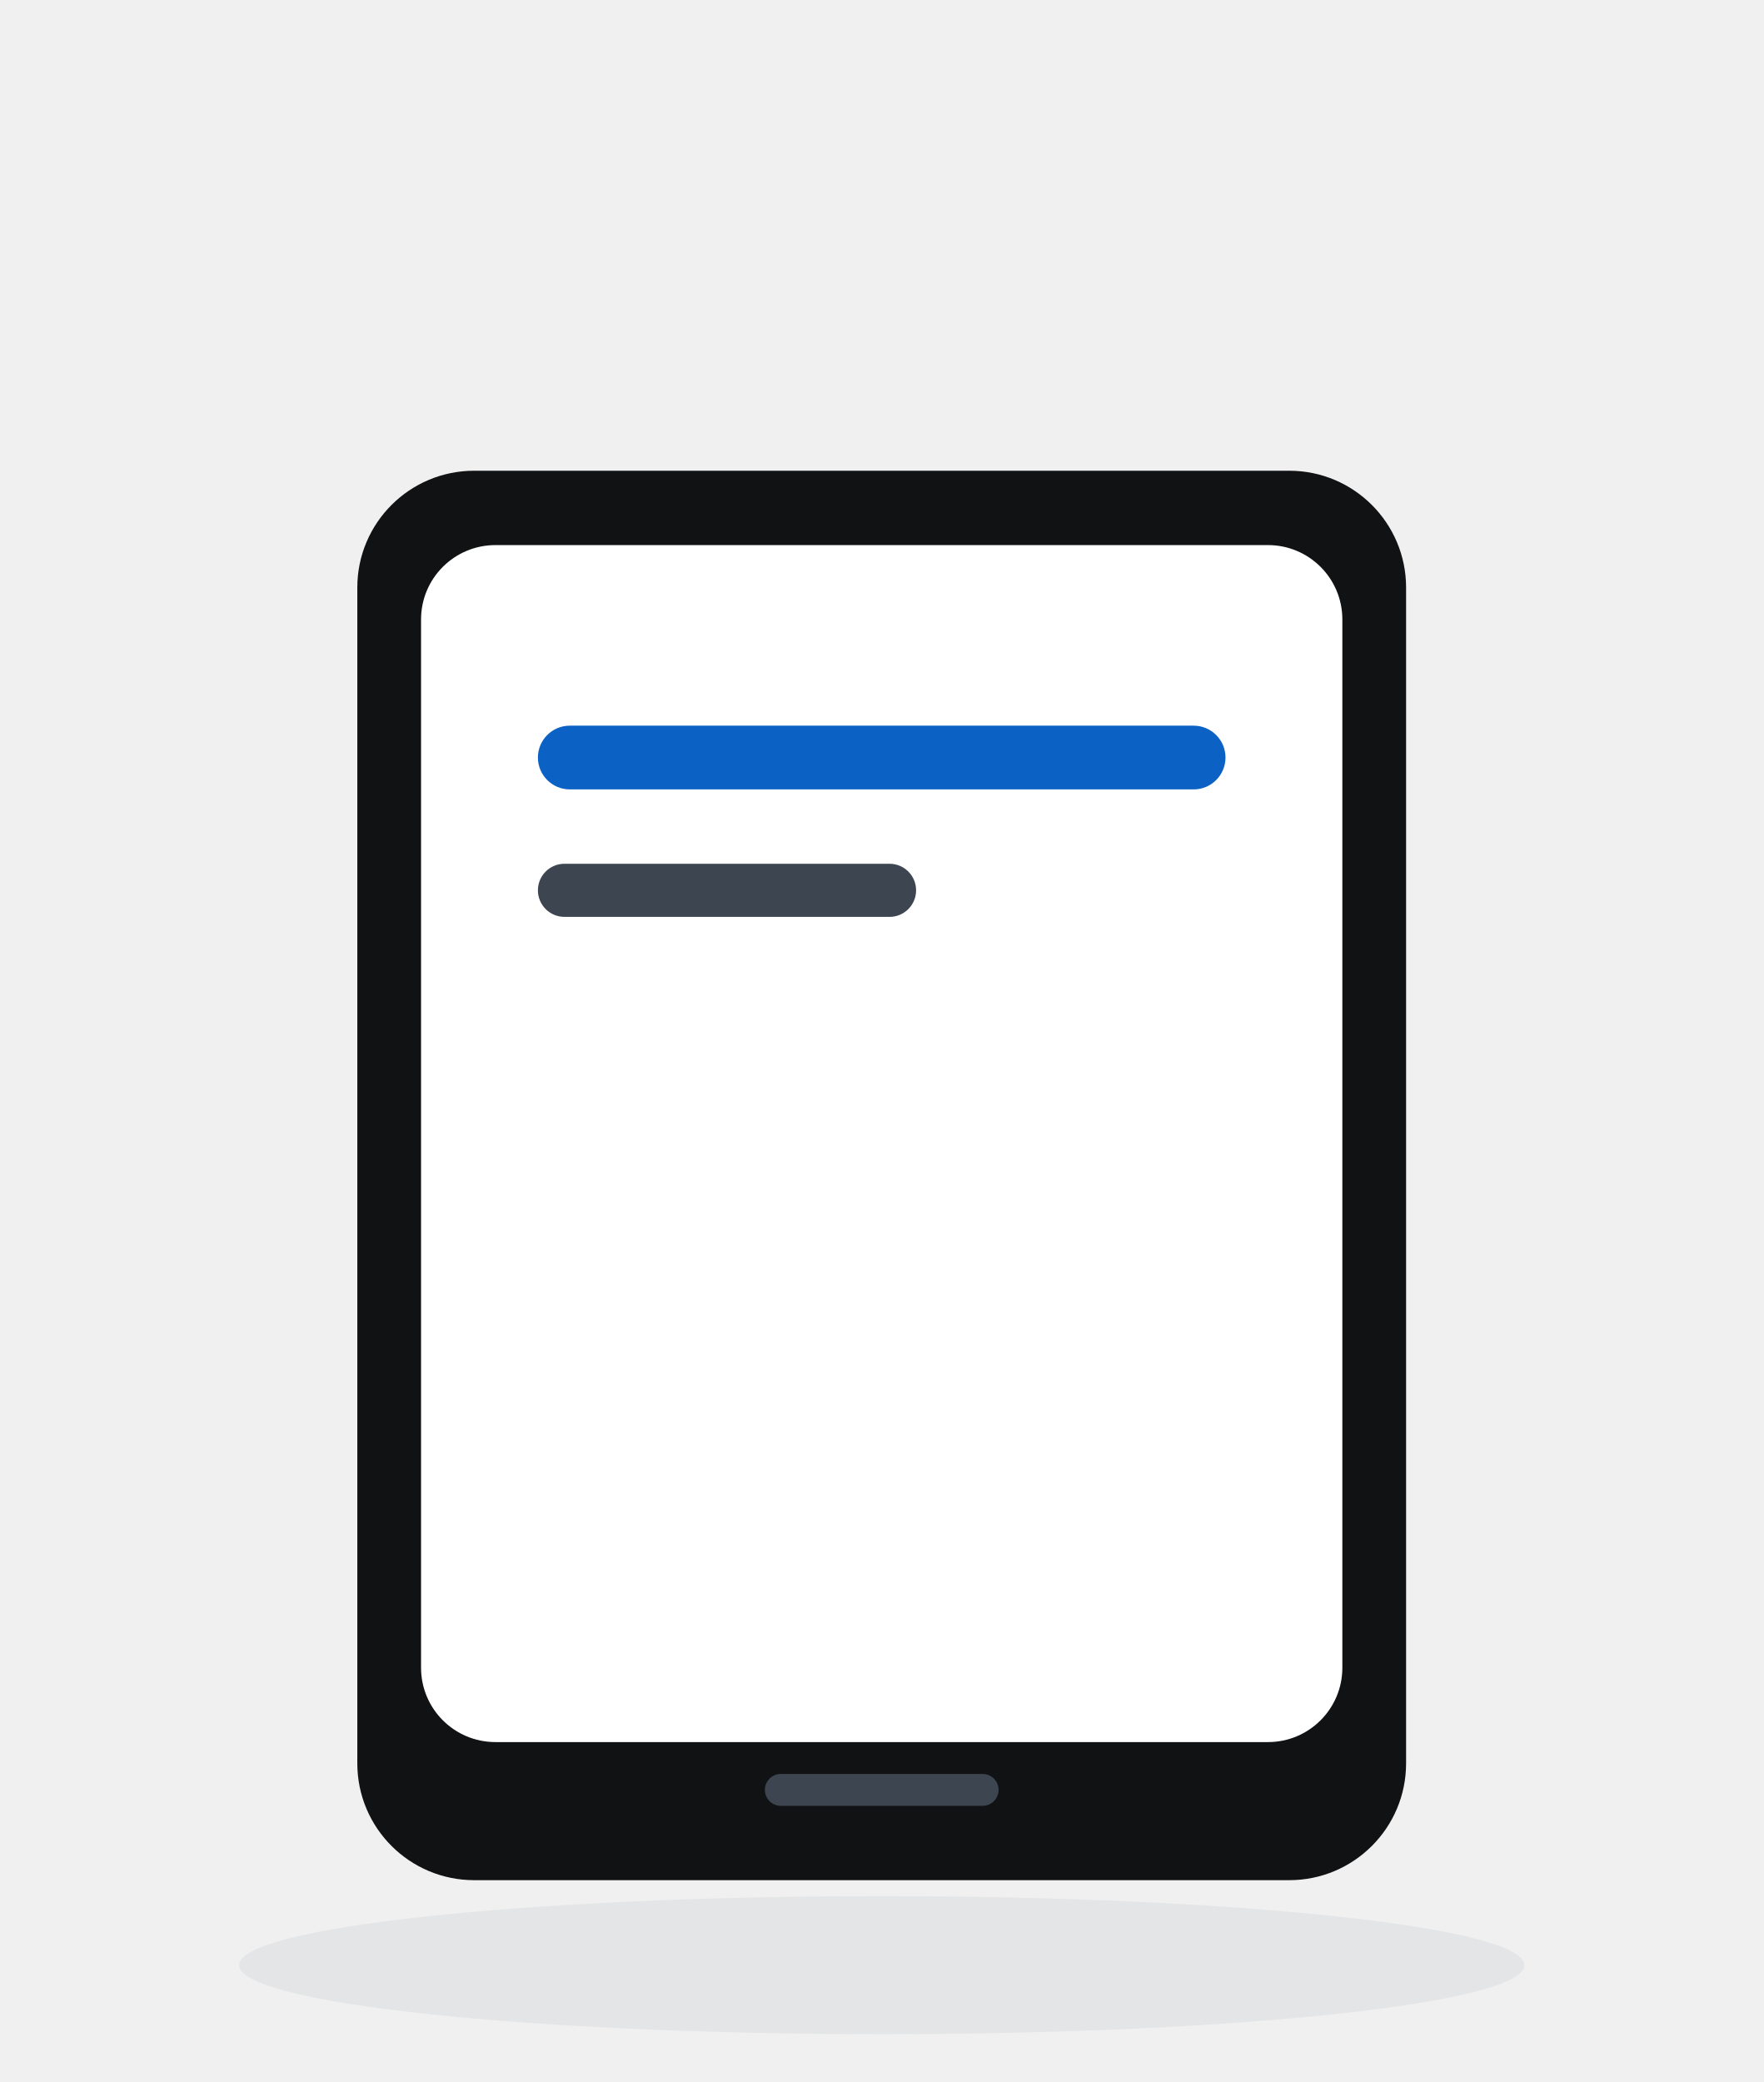
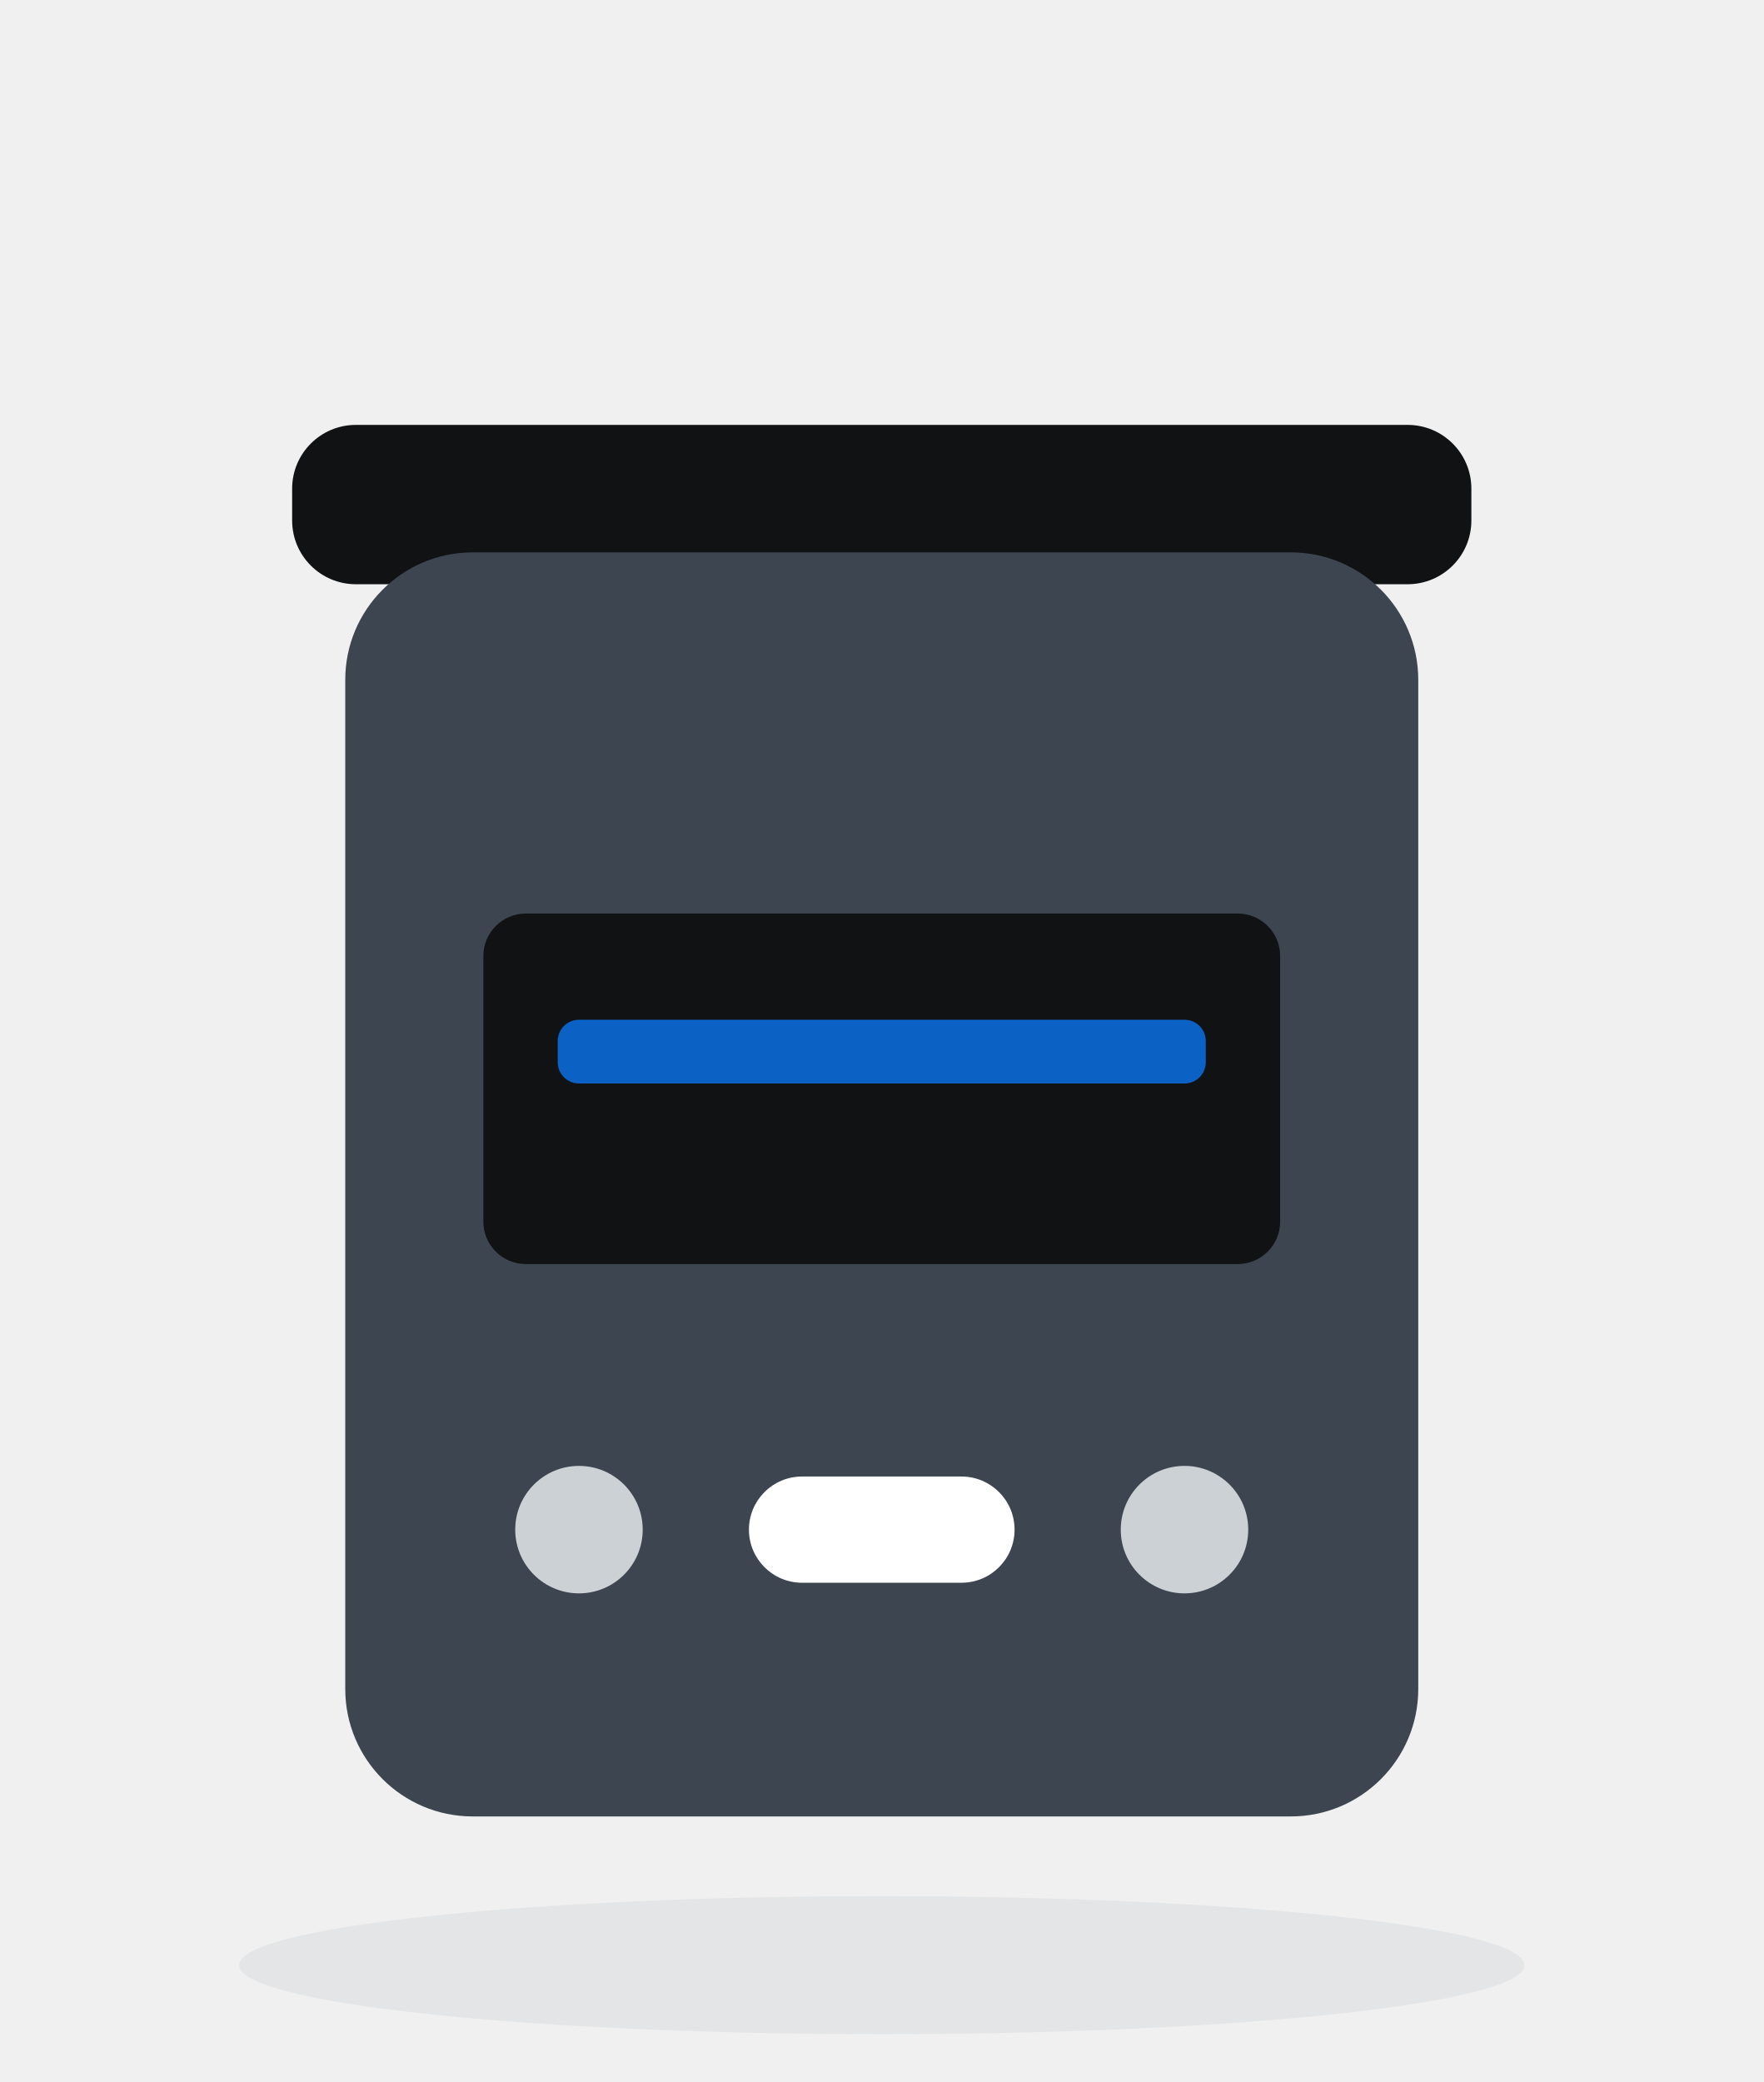
<svg xmlns="http://www.w3.org/2000/svg" viewBox="34 96 332 392" width="332" height="392" role="img">
  <ellipse cx="200" cy="466" rx="120.99" ry="13" fill="#ccd1d6" opacity="0.35" />
-   <rect x="101.27" y="184.63" width="197.45" height="265.37" rx="22" fill="#111214" />
-   <rect x="113.27" y="198.63" width="173.45" height="225.37" rx="14" fill="#ffffff" />
-   <rect x="135.27" y="232.63" width="129.45" height="12" rx="6" fill="#0b62c4" />
-   <rect x="135.27" y="258.63" width="71.2" height="10" rx="5" fill="#3d4550" />
-   <rect x="178" y="430" width="44" height="6" rx="3" fill="#3d4550" />
+   <rect x="89" y="176" width="222.01" height="30" rx="12" fill="#111214" />
+   <rect x="99" y="200" width="202.01" height="238" rx="24" fill="#3d4550" />
+   <rect x="125" y="268" width="150.01" height="66" rx="8" fill="#111214" />
+   <rect x="139" y="288" width="122.01" height="12" rx="4" fill="#0b62c4" />
+   <circle cx="143" cy="384" r="12" fill="#ccd1d6" />
+   <circle cx="257" cy="384" r="12" fill="#ccd1d6" />
+   <rect x="175" y="374" width="50.01" height="20" rx="10" fill="#ffffff" />
</svg>
